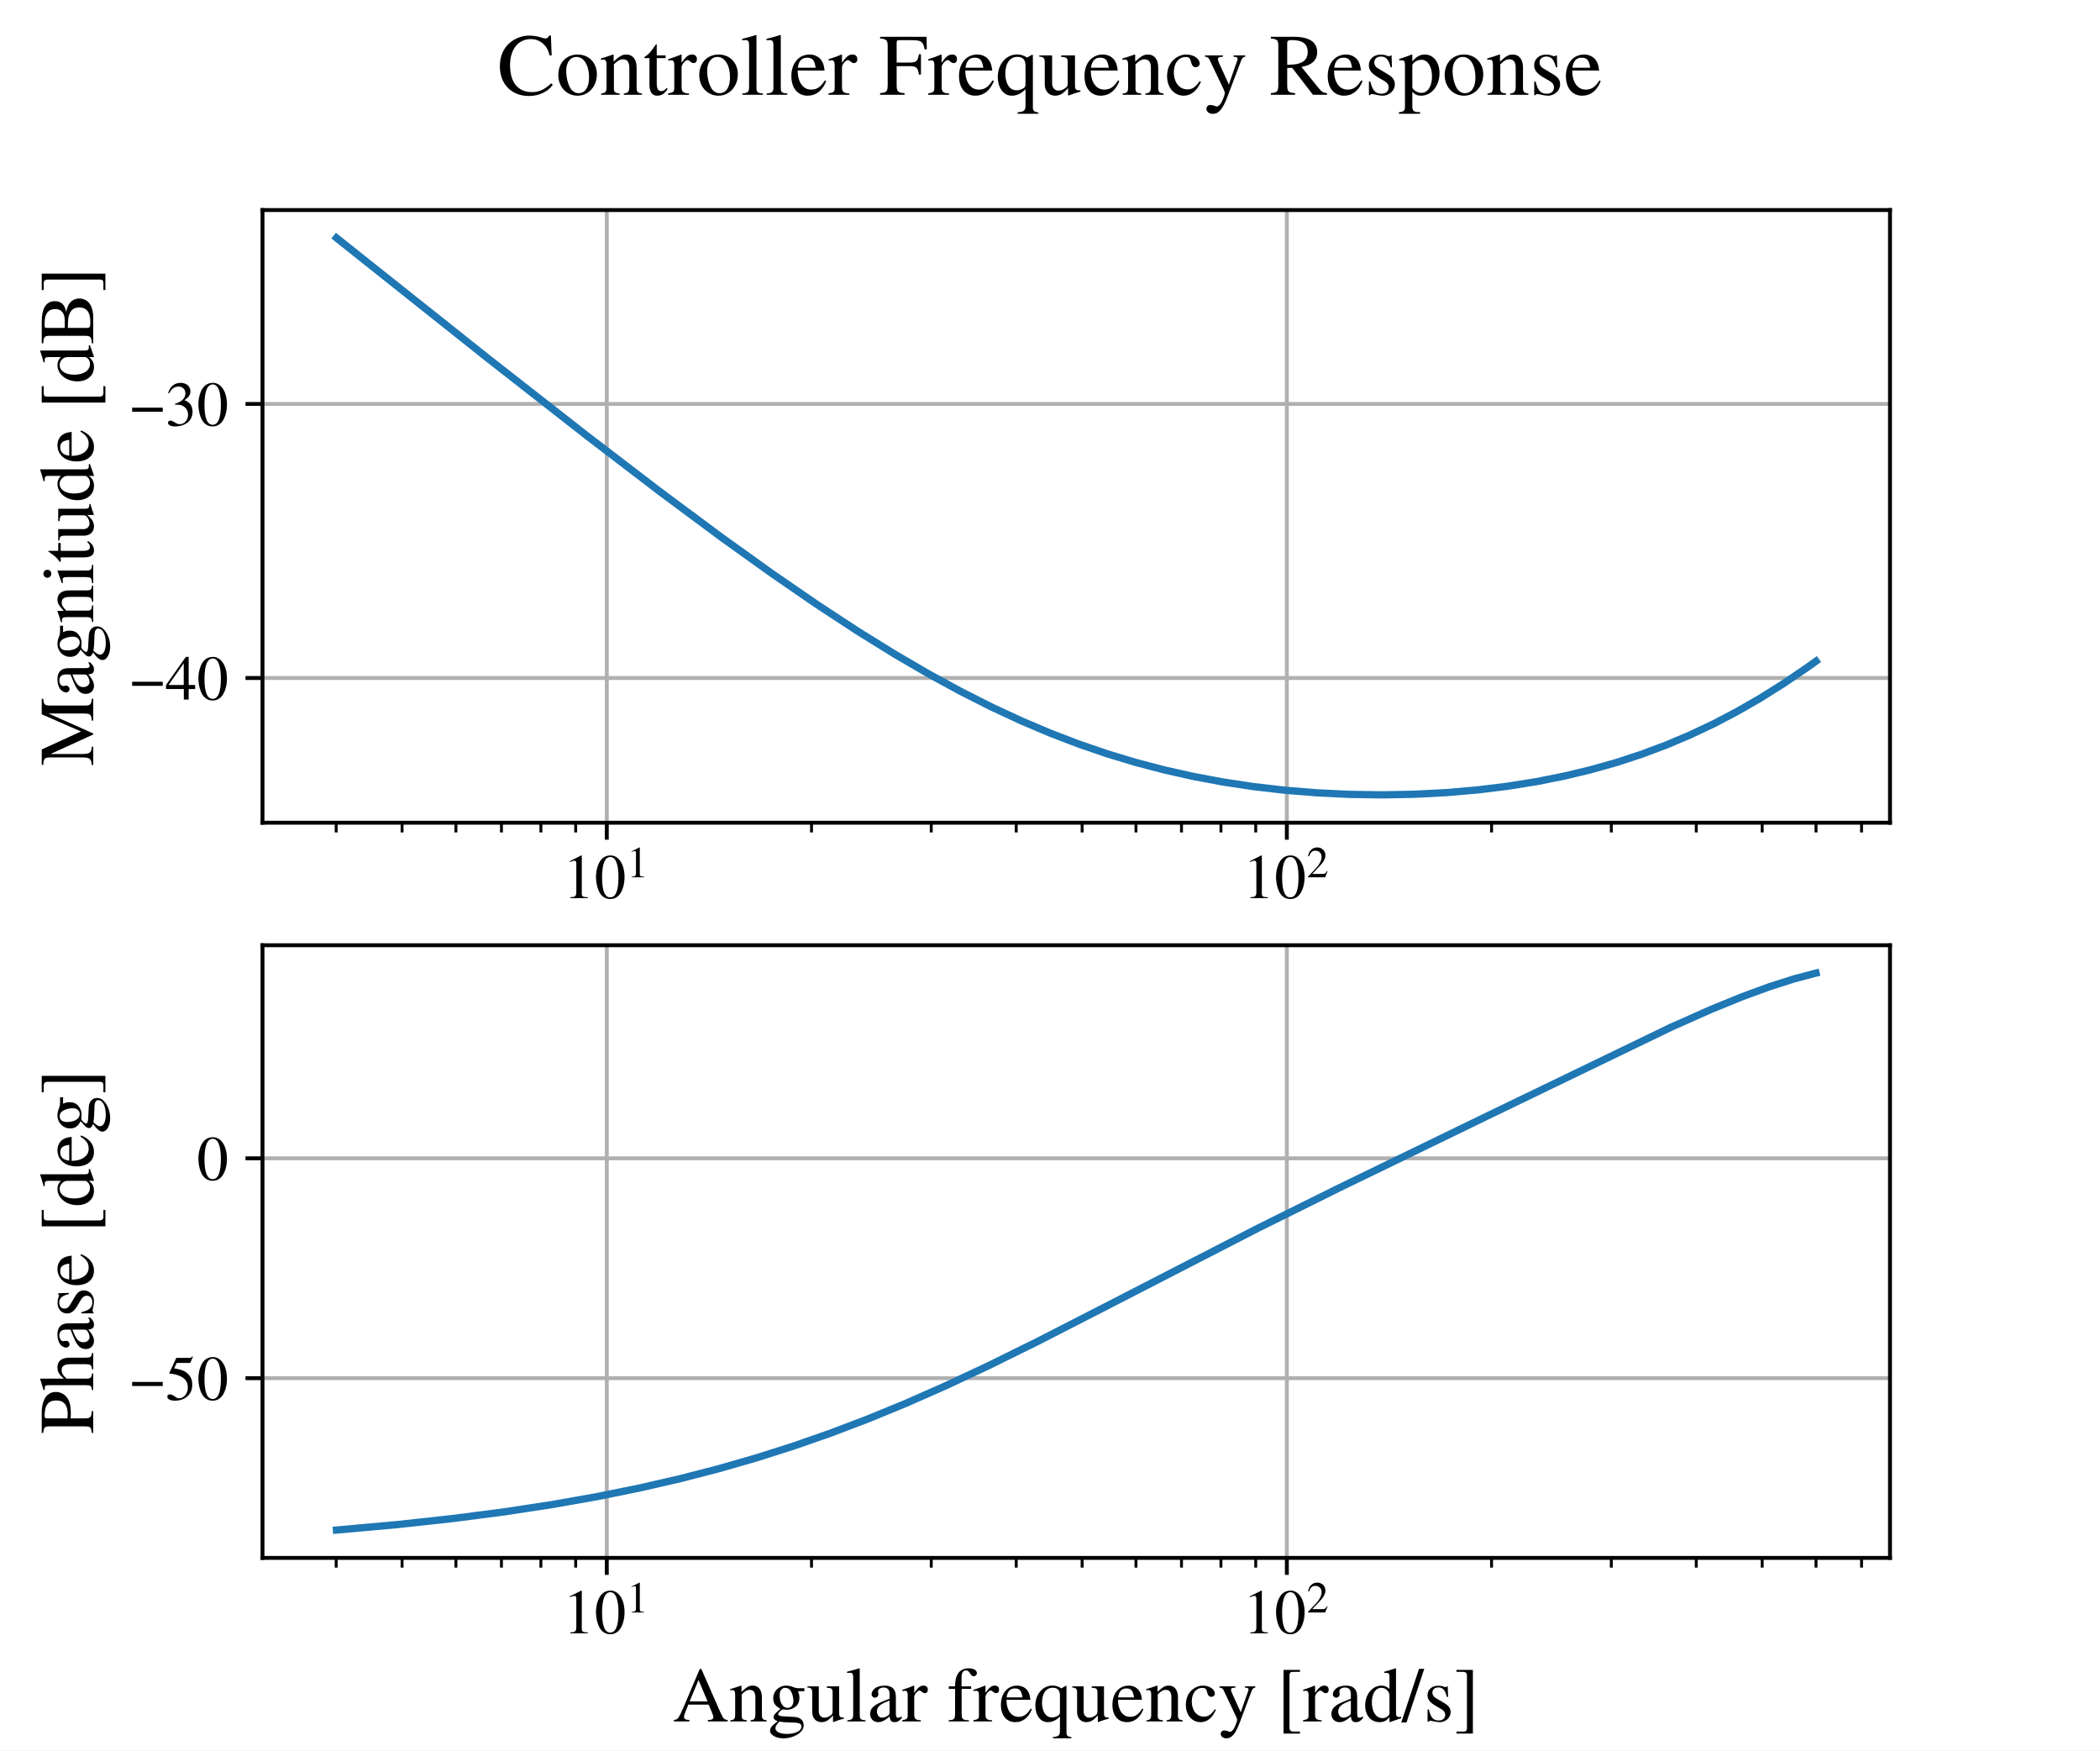
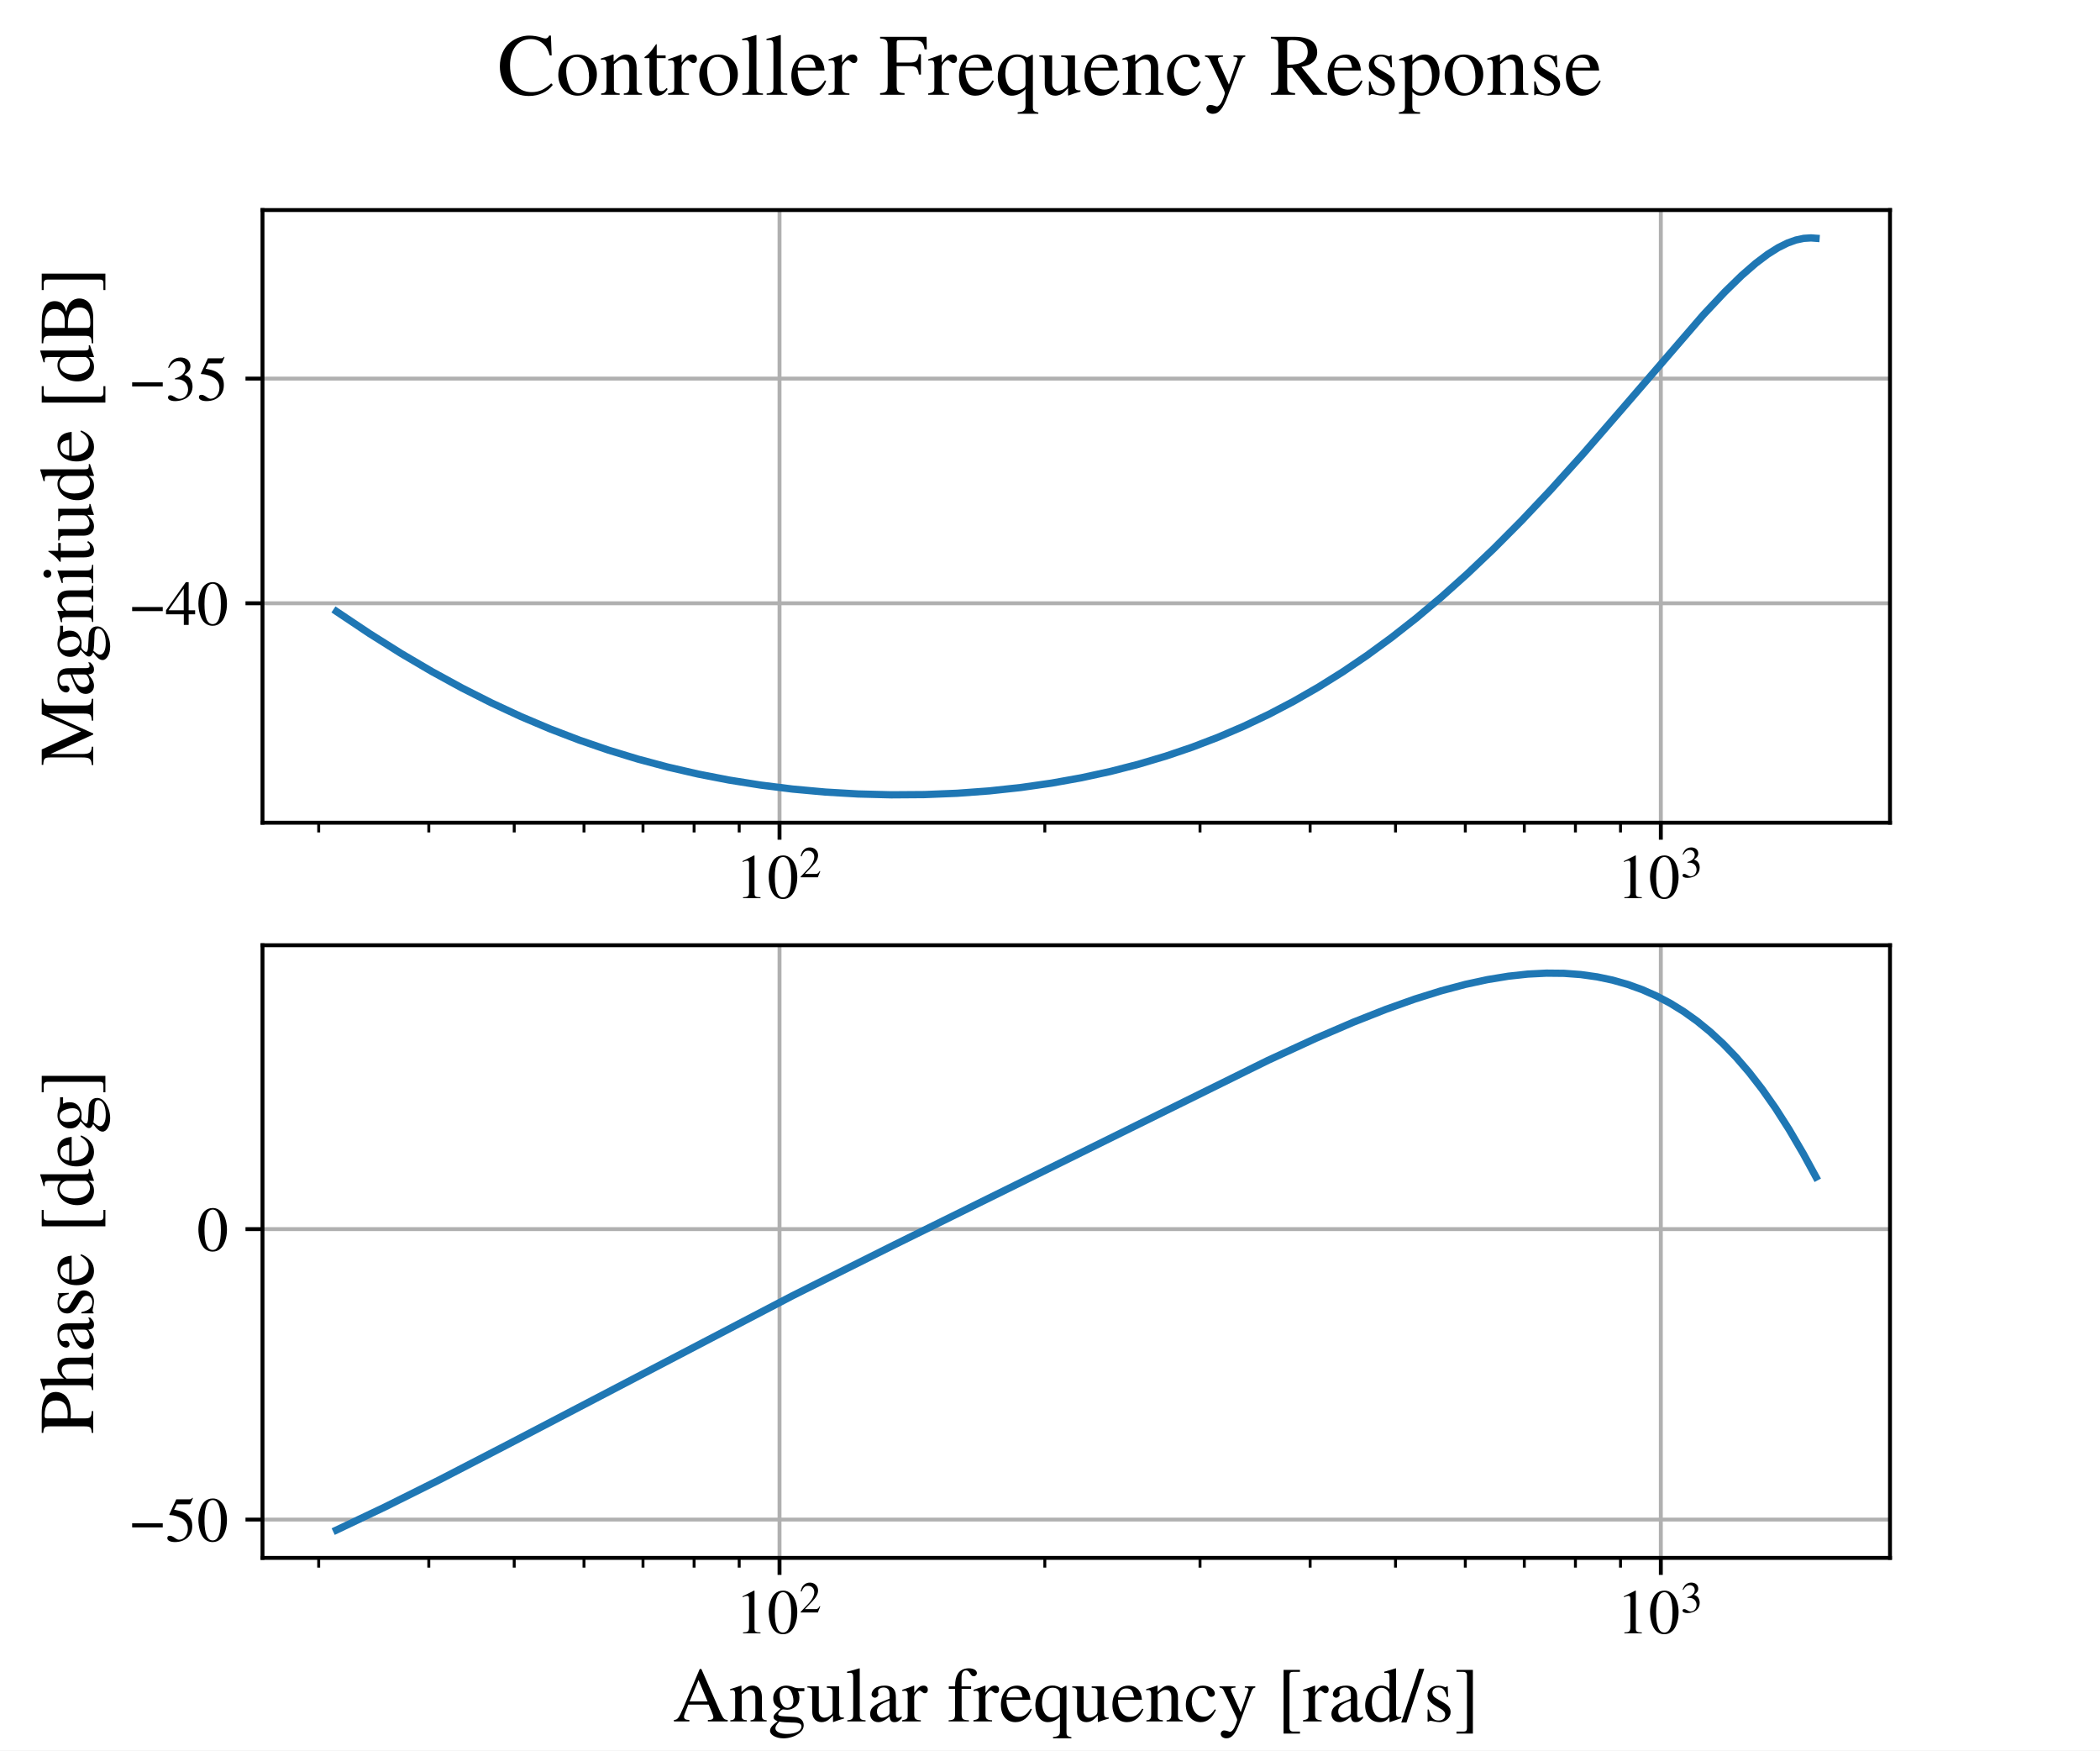
<svg xmlns="http://www.w3.org/2000/svg" xmlns:xlink="http://www.w3.org/1999/xlink" width="432pt" height="360pt" viewBox="0 0 432 360" version="1.1">
  <defs>
    <style type="text/css">*{stroke-linejoin: round; stroke-linecap: butt}</style>
  </defs>
  <g id="figure_1">
    <g id="patch_1">
      <path d="M 0 360  L 432 360  L 432 0  L 0 0  z " style="fill: #ffffff" />
    </g>
    <g id="axes_1">
      <g id="patch_2">
        <path d="M 54 169.2  L 388.8 169.2  L 388.8 43.2  L 54 43.2  z " style="fill: #ffffff" />
      </g>
      <g id="matplotlib.axis_1">
        <g id="xtick_1">
          <g id="line2d_1">
-             <path d="M 124.826 169.2  L 124.826 43.2  " clip-path="url(#pa7732d9cda)" style="fill: none; stroke: #b0b0b0; stroke-width: 0.8; stroke-linecap: square" />
+             <path d="M 160.358 169.2  L 160.358 43.2  " clip-path="url(#pa81f5d897b)" style="fill: none; stroke: #b0b0b0; stroke-width: 0.8; stroke-linecap: square" />
          </g>
          <g id="line2d_2">
            <defs>
-               <path id="m1c5eda070a" d="M 0 0  L 0 3.5  " style="stroke: #000000; stroke-width: 0.8" />
+               <path id="mbe4c26da71" d="M 0 0  L 0 3.5  " style="stroke: #000000; stroke-width: 0.8" />
            </defs>
            <g>
-               <use xlink:href="#m1c5eda070a" x="124.826" y="169.2" style="stroke: #000000; stroke-width: 0.8" />
+               <use xlink:href="#mbe4c26da71" x="160.358" y="169.2" style="stroke: #000000; stroke-width: 0.8" />
            </g>
          </g>
          <g id="text_1">
-             <g transform="translate(115.7912 185.0786)">
-               <text>
-                 <tspan x="0" y="-0.369" style="font-size: 13px; font-family: 'TeX Gyre Termes'">1</tspan>
-                 <tspan x="6.5" y="-0.369" style="font-size: 13px; font-family: 'TeX Gyre Termes'">0</tspan>
-                 <tspan x="13.107" y="-4.656" style="font-size: 9.1px; font-family: 'TeX Gyre Termes'">1</tspan>
-               </text>
-             </g>
-           </g>
-         </g>
-         <g id="xtick_2">
-           <g id="line2d_3">
-             <path d="M 264.722 169.2  L 264.722 43.2  " clip-path="url(#pa7732d9cda)" style="fill: none; stroke: #b0b0b0; stroke-width: 0.8; stroke-linecap: square" />
-           </g>
-           <g id="line2d_4">
-             <g>
-               <use xlink:href="#m1c5eda070a" x="264.722" y="169.2" style="stroke: #000000; stroke-width: 0.8" />
-             </g>
-           </g>
-           <g id="text_2">
-             <g transform="translate(255.687 185.0786)">
+             <g transform="translate(151.3231 185.0786)">
              <text>
                <tspan x="0" y="-0.369" style="font-size: 13px; font-family: 'TeX Gyre Termes'">1</tspan>
                <tspan x="6.5" y="-0.369" style="font-size: 13px; font-family: 'TeX Gyre Termes'">0</tspan>
                <tspan x="13.107" y="-4.656" style="font-size: 9.1px; font-family: 'TeX Gyre Termes'">2</tspan>
              </text>
            </g>
          </g>
        </g>
+         <g id="xtick_2">
+           <g id="line2d_3">
+             <path d="M 341.657 169.2  L 341.657 43.2  " clip-path="url(#pa81f5d897b)" style="fill: none; stroke: #b0b0b0; stroke-width: 0.8; stroke-linecap: square" />
+           </g>
+           <g id="line2d_4">
+             <g>
+               <use xlink:href="#mbe4c26da71" x="341.657" y="169.2" style="stroke: #000000; stroke-width: 0.8" />
+             </g>
+           </g>
+           <g id="text_2">
+             <g transform="translate(332.6218 185.0786)">
+               <text>
+                 <tspan x="0" y="-0.369" style="font-size: 13px; font-family: 'TeX Gyre Termes'">1</tspan>
+                 <tspan x="6.5" y="-0.369" style="font-size: 13px; font-family: 'TeX Gyre Termes'">0</tspan>
+                 <tspan x="13.107" y="-4.656" style="font-size: 9.1px; font-family: 'TeX Gyre Termes'">3</tspan>
+               </text>
+             </g>
+           </g>
+         </g>
        <g id="xtick_3">
          <g id="line2d_5">
            <defs>
-               <path id="mbc3a4445c8" d="M 0 0  L 0 2  " style="stroke: #000000; stroke-width: 0.6" />
+               <path id="md47498e7be" d="M 0 0  L 0 2  " style="stroke: #000000; stroke-width: 0.6" />
            </defs>
            <g>
-               <use xlink:href="#mbc3a4445c8" x="69.156" y="169.2" style="stroke: #000000; stroke-width: 0.6" />
+               <use xlink:href="#md47498e7be" x="65.561" y="169.2" style="stroke: #000000; stroke-width: 0.6" />
            </g>
          </g>
        </g>
        <g id="xtick_4">
          <g id="line2d_6">
            <g>
-               <use xlink:href="#mbc3a4445c8" x="82.713" y="169.2" style="stroke: #000000; stroke-width: 0.6" />
+               <use xlink:href="#md47498e7be" x="88.212" y="169.2" style="stroke: #000000; stroke-width: 0.6" />
            </g>
          </g>
        </g>
        <g id="xtick_5">
          <g id="line2d_7">
            <g>
-               <use xlink:href="#mbc3a4445c8" x="93.79" y="169.2" style="stroke: #000000; stroke-width: 0.6" />
+               <use xlink:href="#md47498e7be" x="105.782" y="169.2" style="stroke: #000000; stroke-width: 0.6" />
            </g>
          </g>
        </g>
        <g id="xtick_6">
          <g id="line2d_8">
            <g>
-               <use xlink:href="#mbc3a4445c8" x="103.156" y="169.2" style="stroke: #000000; stroke-width: 0.6" />
+               <use xlink:href="#md47498e7be" x="120.137" y="169.2" style="stroke: #000000; stroke-width: 0.6" />
            </g>
          </g>
        </g>
        <g id="xtick_7">
          <g id="line2d_9">
            <g>
-               <use xlink:href="#mbc3a4445c8" x="111.269" y="169.2" style="stroke: #000000; stroke-width: 0.6" />
+               <use xlink:href="#md47498e7be" x="132.275" y="169.2" style="stroke: #000000; stroke-width: 0.6" />
            </g>
          </g>
        </g>
        <g id="xtick_8">
          <g id="line2d_10">
            <g>
-               <use xlink:href="#mbc3a4445c8" x="118.425" y="169.2" style="stroke: #000000; stroke-width: 0.6" />
+               <use xlink:href="#md47498e7be" x="142.788" y="169.2" style="stroke: #000000; stroke-width: 0.6" />
            </g>
          </g>
        </g>
        <g id="xtick_9">
          <g id="line2d_11">
            <g>
-               <use xlink:href="#mbc3a4445c8" x="166.939" y="169.2" style="stroke: #000000; stroke-width: 0.6" />
+               <use xlink:href="#md47498e7be" x="152.062" y="169.2" style="stroke: #000000; stroke-width: 0.6" />
            </g>
          </g>
        </g>
        <g id="xtick_10">
          <g id="line2d_12">
            <g>
-               <use xlink:href="#mbc3a4445c8" x="191.573" y="169.2" style="stroke: #000000; stroke-width: 0.6" />
+               <use xlink:href="#md47498e7be" x="214.934" y="169.2" style="stroke: #000000; stroke-width: 0.6" />
            </g>
          </g>
        </g>
        <g id="xtick_11">
          <g id="line2d_13">
            <g>
-               <use xlink:href="#mbc3a4445c8" x="209.052" y="169.2" style="stroke: #000000; stroke-width: 0.6" />
+               <use xlink:href="#md47498e7be" x="246.86" y="169.2" style="stroke: #000000; stroke-width: 0.6" />
            </g>
          </g>
        </g>
        <g id="xtick_12">
          <g id="line2d_14">
            <g>
-               <use xlink:href="#mbc3a4445c8" x="222.609" y="169.2" style="stroke: #000000; stroke-width: 0.6" />
+               <use xlink:href="#md47498e7be" x="269.511" y="169.2" style="stroke: #000000; stroke-width: 0.6" />
            </g>
          </g>
        </g>
        <g id="xtick_13">
          <g id="line2d_15">
            <g>
-               <use xlink:href="#mbc3a4445c8" x="233.686" y="169.2" style="stroke: #000000; stroke-width: 0.6" />
+               <use xlink:href="#md47498e7be" x="287.08" y="169.2" style="stroke: #000000; stroke-width: 0.6" />
            </g>
          </g>
        </g>
        <g id="xtick_14">
          <g id="line2d_16">
            <g>
-               <use xlink:href="#mbc3a4445c8" x="243.052" y="169.2" style="stroke: #000000; stroke-width: 0.6" />
+               <use xlink:href="#md47498e7be" x="301.436" y="169.2" style="stroke: #000000; stroke-width: 0.6" />
            </g>
          </g>
        </g>
        <g id="xtick_15">
          <g id="line2d_17">
            <g>
-               <use xlink:href="#mbc3a4445c8" x="251.165" y="169.2" style="stroke: #000000; stroke-width: 0.6" />
+               <use xlink:href="#md47498e7be" x="313.573" y="169.2" style="stroke: #000000; stroke-width: 0.6" />
            </g>
          </g>
        </g>
        <g id="xtick_16">
          <g id="line2d_18">
            <g>
-               <use xlink:href="#mbc3a4445c8" x="258.321" y="169.2" style="stroke: #000000; stroke-width: 0.6" />
+               <use xlink:href="#md47498e7be" x="324.087" y="169.2" style="stroke: #000000; stroke-width: 0.6" />
            </g>
          </g>
        </g>
        <g id="xtick_17">
          <g id="line2d_19">
            <g>
-               <use xlink:href="#mbc3a4445c8" x="306.835" y="169.2" style="stroke: #000000; stroke-width: 0.6" />
-             </g>
-           </g>
-         </g>
-         <g id="xtick_18">
-           <g id="line2d_20">
-             <g>
-               <use xlink:href="#mbc3a4445c8" x="331.469" y="169.2" style="stroke: #000000; stroke-width: 0.6" />
-             </g>
-           </g>
-         </g>
-         <g id="xtick_19">
-           <g id="line2d_21">
-             <g>
-               <use xlink:href="#mbc3a4445c8" x="348.948" y="169.2" style="stroke: #000000; stroke-width: 0.6" />
-             </g>
-           </g>
-         </g>
-         <g id="xtick_20">
-           <g id="line2d_22">
-             <g>
-               <use xlink:href="#mbc3a4445c8" x="362.505" y="169.2" style="stroke: #000000; stroke-width: 0.6" />
-             </g>
-           </g>
-         </g>
-         <g id="xtick_21">
-           <g id="line2d_23">
-             <g>
-               <use xlink:href="#mbc3a4445c8" x="373.582" y="169.2" style="stroke: #000000; stroke-width: 0.6" />
-             </g>
-           </g>
-         </g>
-         <g id="xtick_22">
-           <g id="line2d_24">
-             <g>
-               <use xlink:href="#mbc3a4445c8" x="382.948" y="169.2" style="stroke: #000000; stroke-width: 0.6" />
+               <use xlink:href="#md47498e7be" x="333.361" y="169.2" style="stroke: #000000; stroke-width: 0.6" />
            </g>
          </g>
        </g>
      </g>
      <g id="matplotlib.axis_2">
        <g id="ytick_1">
-           <g id="line2d_25">
-             <path d="M 54 139.441  L 388.8 139.441  " clip-path="url(#pa7732d9cda)" style="fill: none; stroke: #b0b0b0; stroke-width: 0.8; stroke-linecap: square" />
-           </g>
-           <g id="line2d_26">
+           <g id="line2d_20">
+             <path d="M 54 124.071  L 388.8 124.071  " clip-path="url(#pa81f5d897b)" style="fill: none; stroke: #b0b0b0; stroke-width: 0.8; stroke-linecap: square" />
+           </g>
+           <g id="line2d_21">
            <defs>
-               <path id="mf49d62c89d" d="M 0 0  L -3.5 0  " style="stroke: #000000; stroke-width: 0.8" />
+               <path id="ma4e3b37e5d" d="M 0 0  L -3.5 0  " style="stroke: #000000; stroke-width: 0.8" />
            </defs>
            <g>
-               <use xlink:href="#mf49d62c89d" x="54" y="139.441" style="stroke: #000000; stroke-width: 0.8" />
+               <use xlink:href="#ma4e3b37e5d" x="54" y="124.071" style="stroke: #000000; stroke-width: 0.8" />
            </g>
          </g>
          <g id="text_3">
-             <text style="font-size: 13px; font-family: 'TeX Gyre Termes'; text-anchor: end" x="47" y="143.88" transform="rotate(-0 47 143.8799)">−40</text>
+             <text style="font-size: 13px; font-family: 'TeX Gyre Termes'; text-anchor: end" x="47" y="128.51" transform="rotate(-0 47 128.5102)">−40</text>
          </g>
        </g>
        <g id="ytick_2">
-           <g id="line2d_27">
-             <path d="M 54 83.076  L 388.8 83.076  " clip-path="url(#pa7732d9cda)" style="fill: none; stroke: #b0b0b0; stroke-width: 0.8; stroke-linecap: square" />
-           </g>
-           <g id="line2d_28">
-             <g>
-               <use xlink:href="#mf49d62c89d" x="54" y="83.076" style="stroke: #000000; stroke-width: 0.8" />
+           <g id="line2d_22">
+             <path d="M 54 77.865  L 388.8 77.865  " clip-path="url(#pa81f5d897b)" style="fill: none; stroke: #b0b0b0; stroke-width: 0.8; stroke-linecap: square" />
+           </g>
+           <g id="line2d_23">
+             <g>
+               <use xlink:href="#ma4e3b37e5d" x="54" y="77.865" style="stroke: #000000; stroke-width: 0.8" />
            </g>
          </g>
          <g id="text_4">
-             <text style="font-size: 13px; font-family: 'TeX Gyre Termes'; text-anchor: end" x="47" y="87.516" transform="rotate(-0 47 87.51557)">−30</text>
+             <text style="font-size: 13px; font-family: 'TeX Gyre Termes'; text-anchor: end" x="47" y="82.304" transform="rotate(-0 47 82.30421)">−35</text>
          </g>
        </g>
        <g id="text_5">
          <text style="font-size: 16px; font-family: 'TeX Gyre Termes'; text-anchor: middle" x="19.18" y="106.2" transform="rotate(-90 19.17969 106.2)">Magnitude [dB]</text>
        </g>
      </g>
-       <g id="line2d_29">
-         <path d="M 69.218 48.927  L 100.602 73.881  L 120.923 89.769  L 136.177 101.424  L 148.531 110.592  L 159.011 118.099  L 168.195 124.41  L 176.444 129.813  L 183.994 134.496  L 191.008 138.589  L 197.642 142.205  L 203.969 145.403  L 210.074 148.242  L 216.033 150.77  L 221.911 153.023  L 227.751 155.024  L 233.59 156.789  L 239.486 158.339  L 245.474 159.683  L 251.583 160.826  L 257.841 161.771  L 264.262 162.514  L 270.831 163.05  L 277.51 163.371  L 284.24 163.473  L 290.937 163.352  L 297.523 163.012  L 303.926 162.46  L 310.107 161.705  L 316.048 160.757  L 321.756 159.622  L 327.249 158.305  L 332.555 156.805  L 337.701 155.12  L 342.719 153.242  L 347.641 151.164  L 352.498 148.872  L 357.32 146.349  L 362.143 143.574  L 367.002 140.521  L 371.94 137.153  L 373.582 135.975  L 373.582 135.975  " clip-path="url(#pa7732d9cda)" style="fill: none; stroke: #1f77b4; stroke-width: 1.5; stroke-linecap: square" />
+       <g id="line2d_24">
+         <path d="M 69.218 125.756  L 75.991 130.289  L 82.514 134.391  L 88.846 138.112  L 95.046 141.5  L 101.143 144.579  L 107.175 147.377  L 113.168 149.913  L 119.155 152.205  L 125.171 154.271  L 131.237 156.12  L 137.389 157.762  L 143.636 159.199  L 149.989 160.432  L 156.467 161.461  L 163.059 162.284  L 169.757 162.895  L 176.529 163.29  L 183.338 163.464  L 190.137 163.416  L 196.878 163.146  L 203.512 162.66  L 209.999 161.961  L 216.316 161.059  L 222.448 159.959  L 228.402 158.667  L 234.178 157.186  L 239.795 155.517  L 245.267 153.661  L 250.614 151.612  L 255.856 149.365  L 261.014 146.913  L 266.107 144.245  L 271.157 141.348  L 276.184 138.207  L 281.212 134.803  L 286.263 131.113  L 291.361 127.112  L 296.537 122.765  L 301.827 118.029  L 307.277 112.848  L 312.959 107.137  L 318.989 100.755  L 325.613 93.413  L 333.611 84.198  L 350.427 64.716  L 354.831 60.03  L 358.287 56.663  L 361.162 54.162  L 363.63 52.301  L 365.792 50.94  L 367.719 49.983  L 369.46 49.36  L 371.056 49.021  L 372.543 48.928  L 373.582 49.005  L 373.582 49.005  " clip-path="url(#pa81f5d897b)" style="fill: none; stroke: #1f77b4; stroke-width: 1.5; stroke-linecap: square" />
      </g>
      <g id="patch_3">
        <path d="M 54 169.2  L 54 43.2  " style="fill: none; stroke: #000000; stroke-width: 0.8; stroke-linejoin: miter; stroke-linecap: square" />
      </g>
      <g id="patch_4">
        <path d="M 388.8 169.2  L 388.8 43.2  " style="fill: none; stroke: #000000; stroke-width: 0.8; stroke-linejoin: miter; stroke-linecap: square" />
      </g>
      <g id="patch_5">
        <path d="M 54 169.2  L 388.8 169.2  " style="fill: none; stroke: #000000; stroke-width: 0.8; stroke-linejoin: miter; stroke-linecap: square" />
      </g>
      <g id="patch_6">
        <path d="M 54 43.2  L 388.8 43.2  " style="fill: none; stroke: #000000; stroke-width: 0.8; stroke-linejoin: miter; stroke-linecap: square" />
      </g>
    </g>
    <g id="axes_2">
      <g id="patch_7">
        <path d="M 54 320.4  L 388.8 320.4  L 388.8 194.4  L 54 194.4  z " style="fill: #ffffff" />
      </g>
      <g id="matplotlib.axis_3">
-         <g id="xtick_23">
-           <g id="line2d_30">
-             <path d="M 124.826 320.4  L 124.826 194.4  " clip-path="url(#p2116ede007)" style="fill: none; stroke: #b0b0b0; stroke-width: 0.8; stroke-linecap: square" />
-           </g>
-           <g id="line2d_31">
-             <g>
-               <use xlink:href="#m1c5eda070a" x="124.826" y="320.4" style="stroke: #000000; stroke-width: 0.8" />
+         <g id="xtick_18">
+           <g id="line2d_25">
+             <path d="M 160.358 320.4  L 160.358 194.4  " clip-path="url(#pb56ace20de)" style="fill: none; stroke: #b0b0b0; stroke-width: 0.8; stroke-linecap: square" />
+           </g>
+           <g id="line2d_26">
+             <g>
+               <use xlink:href="#mbe4c26da71" x="160.358" y="320.4" style="stroke: #000000; stroke-width: 0.8" />
            </g>
          </g>
          <g id="text_6">
-             <g transform="translate(115.7912 336.2786)">
-               <text>
-                 <tspan x="0" y="-0.369" style="font-size: 13px; font-family: 'TeX Gyre Termes'">1</tspan>
-                 <tspan x="6.5" y="-0.369" style="font-size: 13px; font-family: 'TeX Gyre Termes'">0</tspan>
-                 <tspan x="13.107" y="-4.656" style="font-size: 9.1px; font-family: 'TeX Gyre Termes'">1</tspan>
-               </text>
-             </g>
-           </g>
-         </g>
-         <g id="xtick_24">
-           <g id="line2d_32">
-             <path d="M 264.722 320.4  L 264.722 194.4  " clip-path="url(#p2116ede007)" style="fill: none; stroke: #b0b0b0; stroke-width: 0.8; stroke-linecap: square" />
-           </g>
-           <g id="line2d_33">
-             <g>
-               <use xlink:href="#m1c5eda070a" x="264.722" y="320.4" style="stroke: #000000; stroke-width: 0.8" />
-             </g>
-           </g>
-           <g id="text_7">
-             <g transform="translate(255.687 336.2786)">
+             <g transform="translate(151.3231 336.2786)">
              <text>
                <tspan x="0" y="-0.369" style="font-size: 13px; font-family: 'TeX Gyre Termes'">1</tspan>
                <tspan x="6.5" y="-0.369" style="font-size: 13px; font-family: 'TeX Gyre Termes'">0</tspan>
                <tspan x="13.107" y="-4.656" style="font-size: 9.1px; font-family: 'TeX Gyre Termes'">2</tspan>
              </text>
            </g>
          </g>
        </g>
+         <g id="xtick_19">
+           <g id="line2d_27">
+             <path d="M 341.657 320.4  L 341.657 194.4  " clip-path="url(#pb56ace20de)" style="fill: none; stroke: #b0b0b0; stroke-width: 0.8; stroke-linecap: square" />
+           </g>
+           <g id="line2d_28">
+             <g>
+               <use xlink:href="#mbe4c26da71" x="341.657" y="320.4" style="stroke: #000000; stroke-width: 0.8" />
+             </g>
+           </g>
+           <g id="text_7">
+             <g transform="translate(332.6218 336.2786)">
+               <text>
+                 <tspan x="0" y="-0.369" style="font-size: 13px; font-family: 'TeX Gyre Termes'">1</tspan>
+                 <tspan x="6.5" y="-0.369" style="font-size: 13px; font-family: 'TeX Gyre Termes'">0</tspan>
+                 <tspan x="13.107" y="-4.656" style="font-size: 9.1px; font-family: 'TeX Gyre Termes'">3</tspan>
+               </text>
+             </g>
+           </g>
+         </g>
+         <g id="xtick_20">
+           <g id="line2d_29">
+             <g>
+               <use xlink:href="#md47498e7be" x="65.561" y="320.4" style="stroke: #000000; stroke-width: 0.6" />
+             </g>
+           </g>
+         </g>
+         <g id="xtick_21">
+           <g id="line2d_30">
+             <g>
+               <use xlink:href="#md47498e7be" x="88.212" y="320.4" style="stroke: #000000; stroke-width: 0.6" />
+             </g>
+           </g>
+         </g>
+         <g id="xtick_22">
+           <g id="line2d_31">
+             <g>
+               <use xlink:href="#md47498e7be" x="105.782" y="320.4" style="stroke: #000000; stroke-width: 0.6" />
+             </g>
+           </g>
+         </g>
+         <g id="xtick_23">
+           <g id="line2d_32">
+             <g>
+               <use xlink:href="#md47498e7be" x="120.137" y="320.4" style="stroke: #000000; stroke-width: 0.6" />
+             </g>
+           </g>
+         </g>
+         <g id="xtick_24">
+           <g id="line2d_33">
+             <g>
+               <use xlink:href="#md47498e7be" x="132.275" y="320.4" style="stroke: #000000; stroke-width: 0.6" />
+             </g>
+           </g>
+         </g>
        <g id="xtick_25">
          <g id="line2d_34">
            <g>
-               <use xlink:href="#mbc3a4445c8" x="69.156" y="320.4" style="stroke: #000000; stroke-width: 0.6" />
+               <use xlink:href="#md47498e7be" x="142.788" y="320.4" style="stroke: #000000; stroke-width: 0.6" />
            </g>
          </g>
        </g>
        <g id="xtick_26">
          <g id="line2d_35">
            <g>
-               <use xlink:href="#mbc3a4445c8" x="82.713" y="320.4" style="stroke: #000000; stroke-width: 0.6" />
+               <use xlink:href="#md47498e7be" x="152.062" y="320.4" style="stroke: #000000; stroke-width: 0.6" />
            </g>
          </g>
        </g>
        <g id="xtick_27">
          <g id="line2d_36">
            <g>
-               <use xlink:href="#mbc3a4445c8" x="93.79" y="320.4" style="stroke: #000000; stroke-width: 0.6" />
+               <use xlink:href="#md47498e7be" x="214.934" y="320.4" style="stroke: #000000; stroke-width: 0.6" />
            </g>
          </g>
        </g>
        <g id="xtick_28">
          <g id="line2d_37">
            <g>
-               <use xlink:href="#mbc3a4445c8" x="103.156" y="320.4" style="stroke: #000000; stroke-width: 0.6" />
+               <use xlink:href="#md47498e7be" x="246.86" y="320.4" style="stroke: #000000; stroke-width: 0.6" />
            </g>
          </g>
        </g>
        <g id="xtick_29">
          <g id="line2d_38">
            <g>
-               <use xlink:href="#mbc3a4445c8" x="111.269" y="320.4" style="stroke: #000000; stroke-width: 0.6" />
+               <use xlink:href="#md47498e7be" x="269.511" y="320.4" style="stroke: #000000; stroke-width: 0.6" />
            </g>
          </g>
        </g>
        <g id="xtick_30">
          <g id="line2d_39">
            <g>
-               <use xlink:href="#mbc3a4445c8" x="118.425" y="320.4" style="stroke: #000000; stroke-width: 0.6" />
+               <use xlink:href="#md47498e7be" x="287.08" y="320.4" style="stroke: #000000; stroke-width: 0.6" />
            </g>
          </g>
        </g>
        <g id="xtick_31">
          <g id="line2d_40">
            <g>
-               <use xlink:href="#mbc3a4445c8" x="166.939" y="320.4" style="stroke: #000000; stroke-width: 0.6" />
+               <use xlink:href="#md47498e7be" x="301.436" y="320.4" style="stroke: #000000; stroke-width: 0.6" />
            </g>
          </g>
        </g>
        <g id="xtick_32">
          <g id="line2d_41">
            <g>
-               <use xlink:href="#mbc3a4445c8" x="191.573" y="320.4" style="stroke: #000000; stroke-width: 0.6" />
+               <use xlink:href="#md47498e7be" x="313.573" y="320.4" style="stroke: #000000; stroke-width: 0.6" />
            </g>
          </g>
        </g>
        <g id="xtick_33">
          <g id="line2d_42">
            <g>
-               <use xlink:href="#mbc3a4445c8" x="209.052" y="320.4" style="stroke: #000000; stroke-width: 0.6" />
+               <use xlink:href="#md47498e7be" x="324.087" y="320.4" style="stroke: #000000; stroke-width: 0.6" />
            </g>
          </g>
        </g>
        <g id="xtick_34">
          <g id="line2d_43">
            <g>
-               <use xlink:href="#mbc3a4445c8" x="222.609" y="320.4" style="stroke: #000000; stroke-width: 0.6" />
-             </g>
-           </g>
-         </g>
-         <g id="xtick_35">
-           <g id="line2d_44">
-             <g>
-               <use xlink:href="#mbc3a4445c8" x="233.686" y="320.4" style="stroke: #000000; stroke-width: 0.6" />
-             </g>
-           </g>
-         </g>
-         <g id="xtick_36">
-           <g id="line2d_45">
-             <g>
-               <use xlink:href="#mbc3a4445c8" x="243.052" y="320.4" style="stroke: #000000; stroke-width: 0.6" />
-             </g>
-           </g>
-         </g>
-         <g id="xtick_37">
-           <g id="line2d_46">
-             <g>
-               <use xlink:href="#mbc3a4445c8" x="251.165" y="320.4" style="stroke: #000000; stroke-width: 0.6" />
-             </g>
-           </g>
-         </g>
-         <g id="xtick_38">
-           <g id="line2d_47">
-             <g>
-               <use xlink:href="#mbc3a4445c8" x="258.321" y="320.4" style="stroke: #000000; stroke-width: 0.6" />
-             </g>
-           </g>
-         </g>
-         <g id="xtick_39">
-           <g id="line2d_48">
-             <g>
-               <use xlink:href="#mbc3a4445c8" x="306.835" y="320.4" style="stroke: #000000; stroke-width: 0.6" />
-             </g>
-           </g>
-         </g>
-         <g id="xtick_40">
-           <g id="line2d_49">
-             <g>
-               <use xlink:href="#mbc3a4445c8" x="331.469" y="320.4" style="stroke: #000000; stroke-width: 0.6" />
-             </g>
-           </g>
-         </g>
-         <g id="xtick_41">
-           <g id="line2d_50">
-             <g>
-               <use xlink:href="#mbc3a4445c8" x="348.948" y="320.4" style="stroke: #000000; stroke-width: 0.6" />
-             </g>
-           </g>
-         </g>
-         <g id="xtick_42">
-           <g id="line2d_51">
-             <g>
-               <use xlink:href="#mbc3a4445c8" x="362.505" y="320.4" style="stroke: #000000; stroke-width: 0.6" />
-             </g>
-           </g>
-         </g>
-         <g id="xtick_43">
-           <g id="line2d_52">
-             <g>
-               <use xlink:href="#mbc3a4445c8" x="373.582" y="320.4" style="stroke: #000000; stroke-width: 0.6" />
-             </g>
-           </g>
-         </g>
-         <g id="xtick_44">
-           <g id="line2d_53">
-             <g>
-               <use xlink:href="#mbc3a4445c8" x="382.948" y="320.4" style="stroke: #000000; stroke-width: 0.6" />
+               <use xlink:href="#md47498e7be" x="333.361" y="320.4" style="stroke: #000000; stroke-width: 0.6" />
            </g>
          </g>
        </g>
        <g id="text_8">
          <text style="font-size: 16px; font-family: 'TeX Gyre Termes'; text-anchor: middle" x="221.4" y="354.027" transform="rotate(-0 221.4 354.0275)">Angular frequency [rad/s]</text>
        </g>
      </g>
      <g id="matplotlib.axis_4">
        <g id="ytick_3">
-           <g id="line2d_54">
-             <path d="M 54 283.441  L 388.8 283.441  " clip-path="url(#p2116ede007)" style="fill: none; stroke: #b0b0b0; stroke-width: 0.8; stroke-linecap: square" />
-           </g>
-           <g id="line2d_55">
-             <g>
-               <use xlink:href="#mf49d62c89d" x="54" y="283.441" style="stroke: #000000; stroke-width: 0.8" />
+           <g id="line2d_44">
+             <path d="M 54 312.523  L 388.8 312.523  " clip-path="url(#pb56ace20de)" style="fill: none; stroke: #b0b0b0; stroke-width: 0.8; stroke-linecap: square" />
+           </g>
+           <g id="line2d_45">
+             <g>
+               <use xlink:href="#ma4e3b37e5d" x="54" y="312.523" style="stroke: #000000; stroke-width: 0.8" />
            </g>
          </g>
          <g id="text_9">
-             <text style="font-size: 13px; font-family: 'TeX Gyre Termes'; text-anchor: end" x="47" y="287.88" transform="rotate(-0 47 287.8804)">−50</text>
+             <text style="font-size: 13px; font-family: 'TeX Gyre Termes'; text-anchor: end" x="47" y="316.962" transform="rotate(-0 47 316.9624)">−50</text>
          </g>
        </g>
        <g id="ytick_4">
-           <g id="line2d_56">
-             <path d="M 54 238.22  L 388.8 238.22  " clip-path="url(#p2116ede007)" style="fill: none; stroke: #b0b0b0; stroke-width: 0.8; stroke-linecap: square" />
-           </g>
-           <g id="line2d_57">
-             <g>
-               <use xlink:href="#mf49d62c89d" x="54" y="238.22" style="stroke: #000000; stroke-width: 0.8" />
+           <g id="line2d_46">
+             <path d="M 54 252.781  L 388.8 252.781  " clip-path="url(#pb56ace20de)" style="fill: none; stroke: #b0b0b0; stroke-width: 0.8; stroke-linecap: square" />
+           </g>
+           <g id="line2d_47">
+             <g>
+               <use xlink:href="#ma4e3b37e5d" x="54" y="252.781" style="stroke: #000000; stroke-width: 0.8" />
            </g>
          </g>
          <g id="text_10">
-             <text style="font-size: 13px; font-family: 'TeX Gyre Termes'; text-anchor: end" x="47" y="242.66" transform="rotate(-0 47 242.6596)">0</text>
+             <text style="font-size: 13px; font-family: 'TeX Gyre Termes'; text-anchor: end" x="47" y="257.221" transform="rotate(-0 47 257.2208)">0</text>
          </g>
        </g>
        <g id="text_11">
          <text style="font-size: 16px; font-family: 'TeX Gyre Termes'; text-anchor: middle" x="19.18" y="257.4" transform="rotate(-90 19.17969 257.4)">Phase [deg]</text>
        </g>
      </g>
-       <g id="line2d_58">
-         <path d="M 69.218 314.673  L 81.784 313.544  L 93.268 312.291  L 103.827 310.919  L 113.665 309.417  L 122.856 307.792  L 131.581 306.024  L 139.906 304.11  L 147.883 302.05  L 155.663 299.811  L 163.272 297.391  L 170.843 294.749  L 178.447 291.86  L 186.254 288.654  L 194.436 285.05  L 203.309 280.893  L 213.563 275.835  L 227.506 268.688  L 258.822 252.573  L 275.612 244.247  L 306.317 229.343  L 343.789 211.246  L 351.933 207.625  L 358.44 204.969  L 363.996 202.935  L 368.906 201.369  L 373.341 200.185  L 373.582 200.127  L 373.582 200.127  " clip-path="url(#p2116ede007)" style="fill: none; stroke: #1f77b4; stroke-width: 1.5; stroke-linecap: square" />
+       <g id="line2d_48">
+         <path d="M 69.218 314.673  L 79.193 309.928  L 90.402 304.343  L 104.276 297.168  L 163.035 266.486  L 184.048 255.985  L 260.876 218.063  L 270.617 213.579  L 278.447 210.212  L 285.156 207.564  L 291.1 205.452  L 296.478 203.773  L 301.415 202.461  L 305.994 201.471  L 310.278 200.77  L 314.309 200.332  L 318.125 200.14  L 321.753 200.177  L 325.219 200.434  L 328.542 200.902  L 331.74 201.575  L 334.83 202.452  L 337.824 203.534  L 340.738 204.822  L 343.581 206.322  L 346.366 208.044  L 349.103 209.999  L 351.804 212.203  L 354.48 214.676  L 357.142 217.441  L 359.807 220.533  L 362.491 223.991  L 365.218 227.874  L 368.024 232.262  L 370.971 237.291  L 373.582 242.083  L 373.582 242.083  " clip-path="url(#pb56ace20de)" style="fill: none; stroke: #1f77b4; stroke-width: 1.5; stroke-linecap: square" />
      </g>
      <g id="patch_8">
        <path d="M 54 320.4  L 54 194.4  " style="fill: none; stroke: #000000; stroke-width: 0.8; stroke-linejoin: miter; stroke-linecap: square" />
      </g>
      <g id="patch_9">
        <path d="M 388.8 320.4  L 388.8 194.4  " style="fill: none; stroke: #000000; stroke-width: 0.8; stroke-linejoin: miter; stroke-linecap: square" />
      </g>
      <g id="patch_10">
        <path d="M 54 320.4  L 388.8 320.4  " style="fill: none; stroke: #000000; stroke-width: 0.8; stroke-linejoin: miter; stroke-linecap: square" />
      </g>
      <g id="patch_11">
        <path d="M 54 194.4  L 388.8 194.4  " style="fill: none; stroke: #000000; stroke-width: 0.8; stroke-linejoin: miter; stroke-linecap: square" />
      </g>
    </g>
    <g id="text_12">
      <text style="font-size: 18px; font-family: 'TeX Gyre Termes'; text-anchor: middle" x="216" y="19.493" transform="rotate(-0 216 19.49344)">Controller Frequency Response</text>
    </g>
  </g>
  <defs>
-     <clipPath id="pa7732d9cda">
+     <clipPath id="pa81f5d897b">
      <rect x="54" y="43.2" width="334.8" height="126" />
    </clipPath>
-     <clipPath id="p2116ede007">
+     <clipPath id="pb56ace20de">
      <rect x="54" y="194.4" width="334.8" height="126" />
    </clipPath>
  </defs>
</svg>
